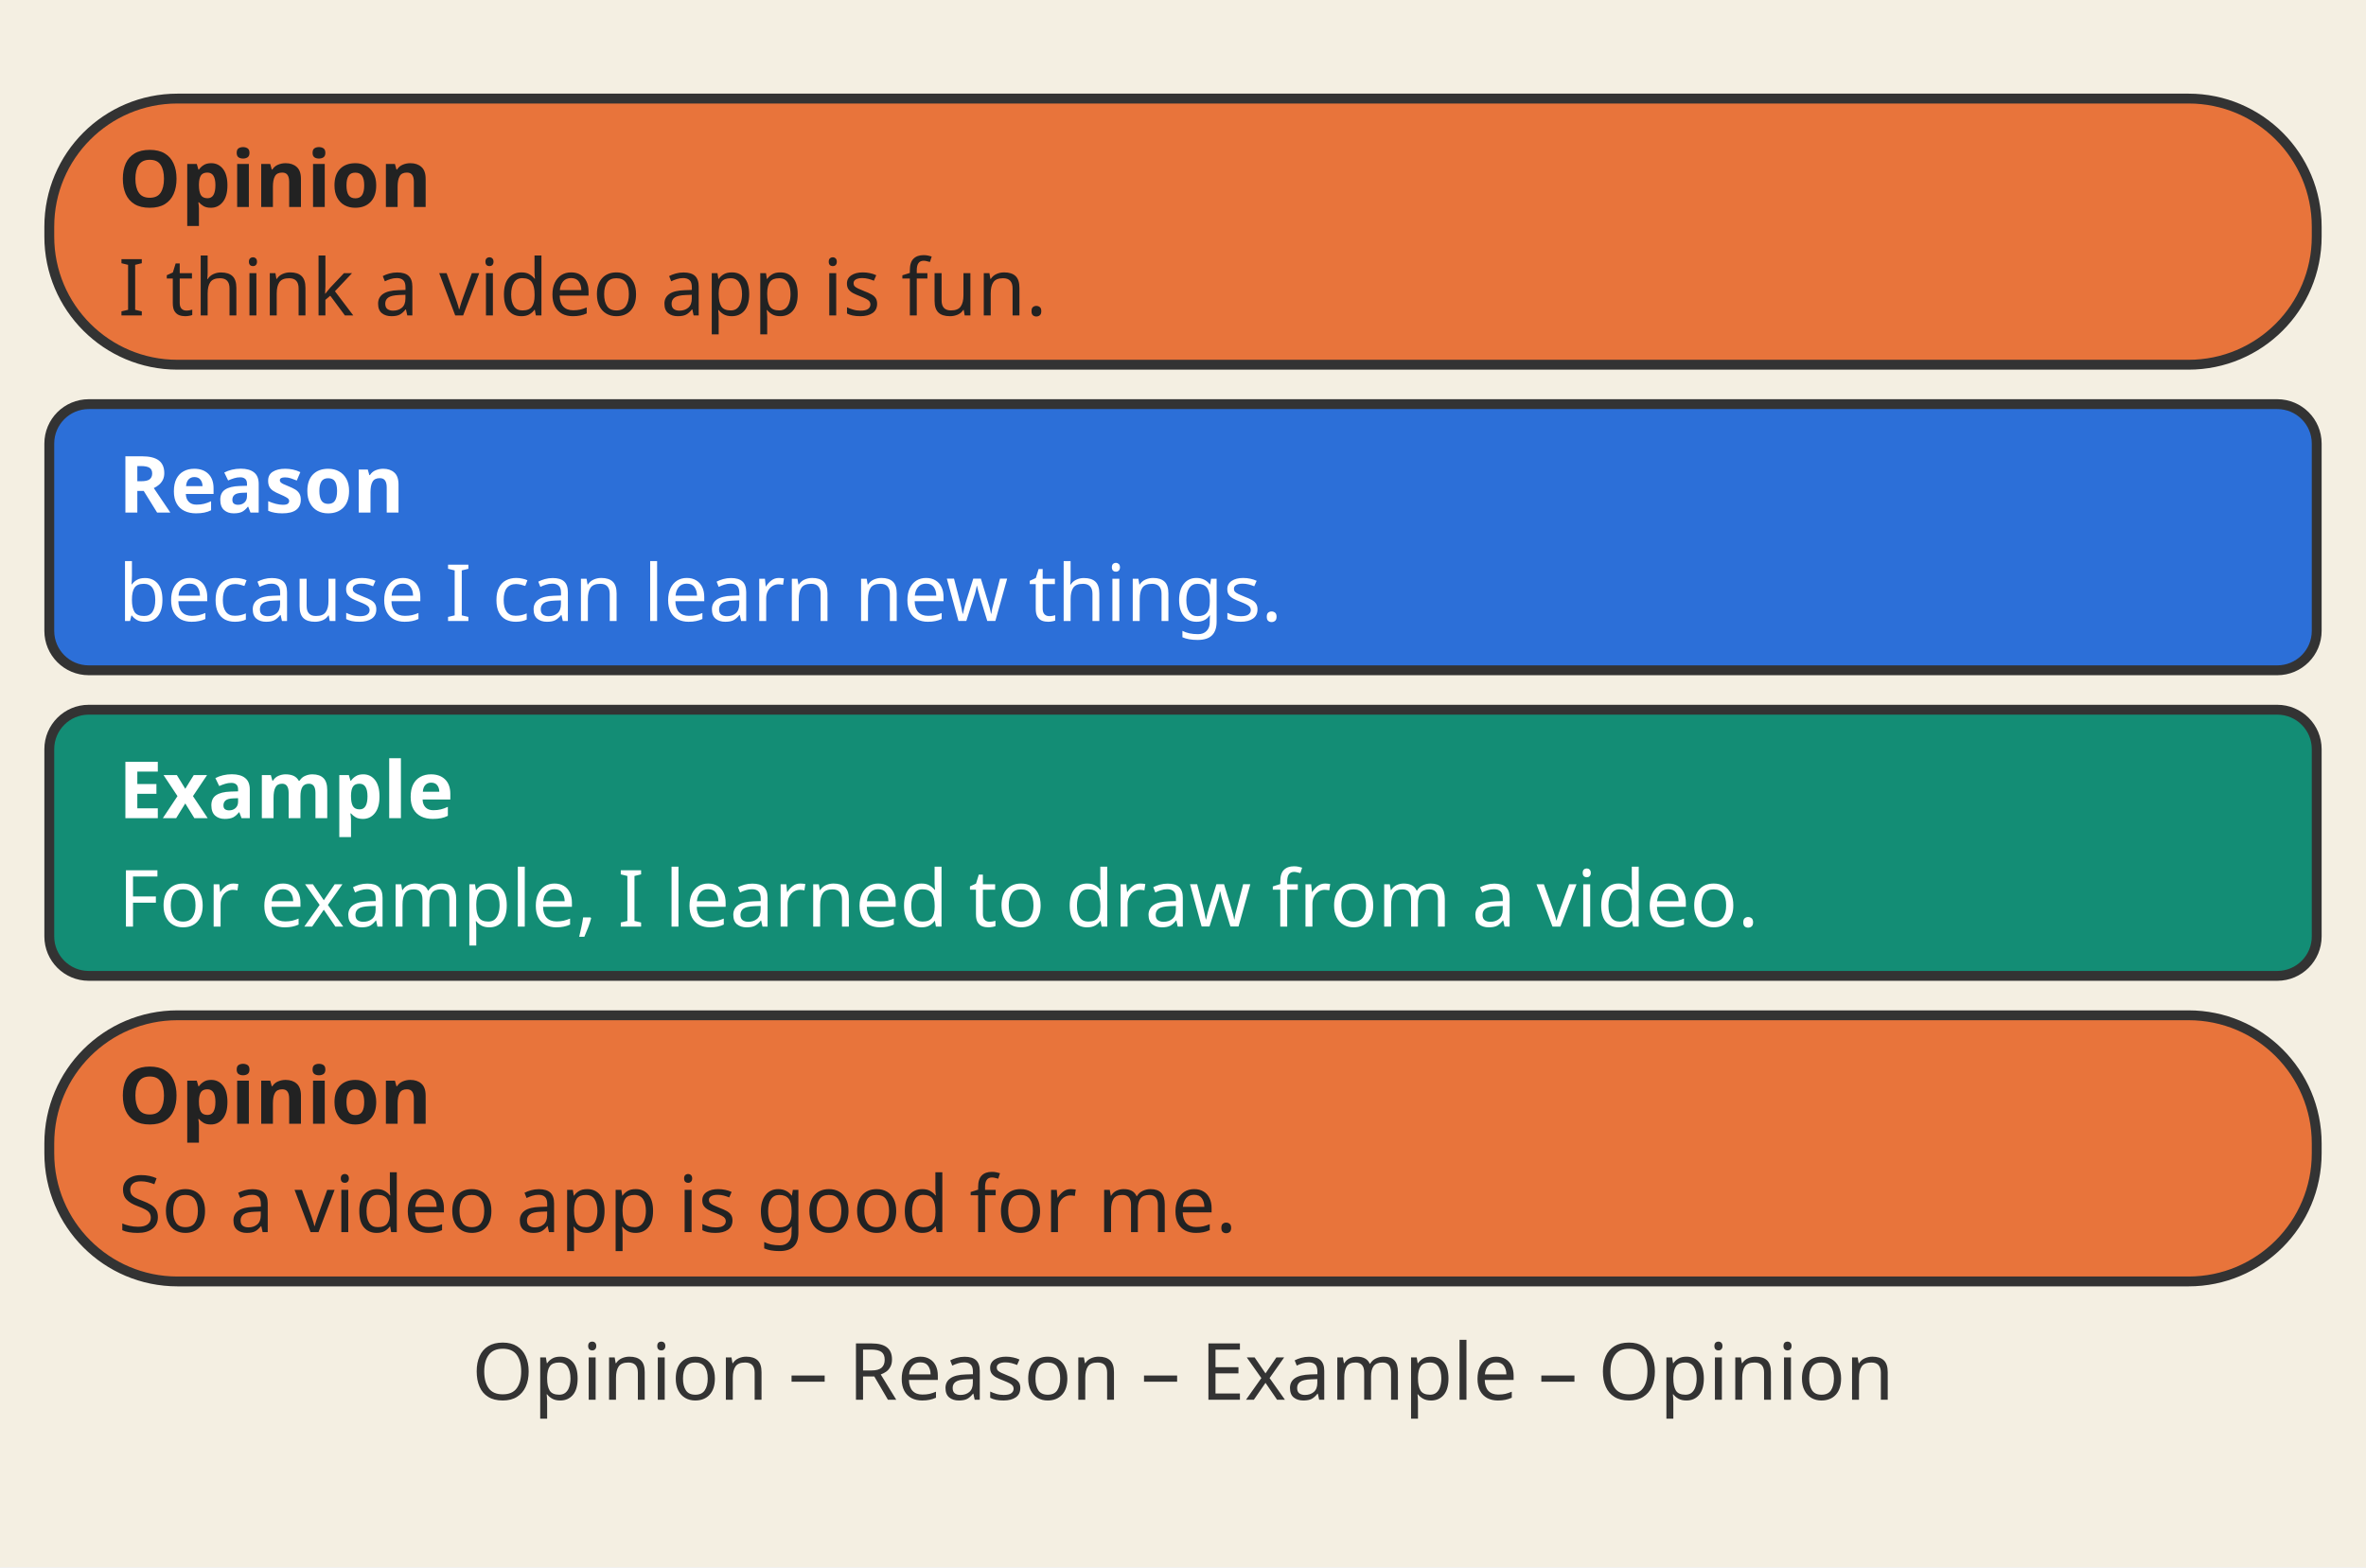
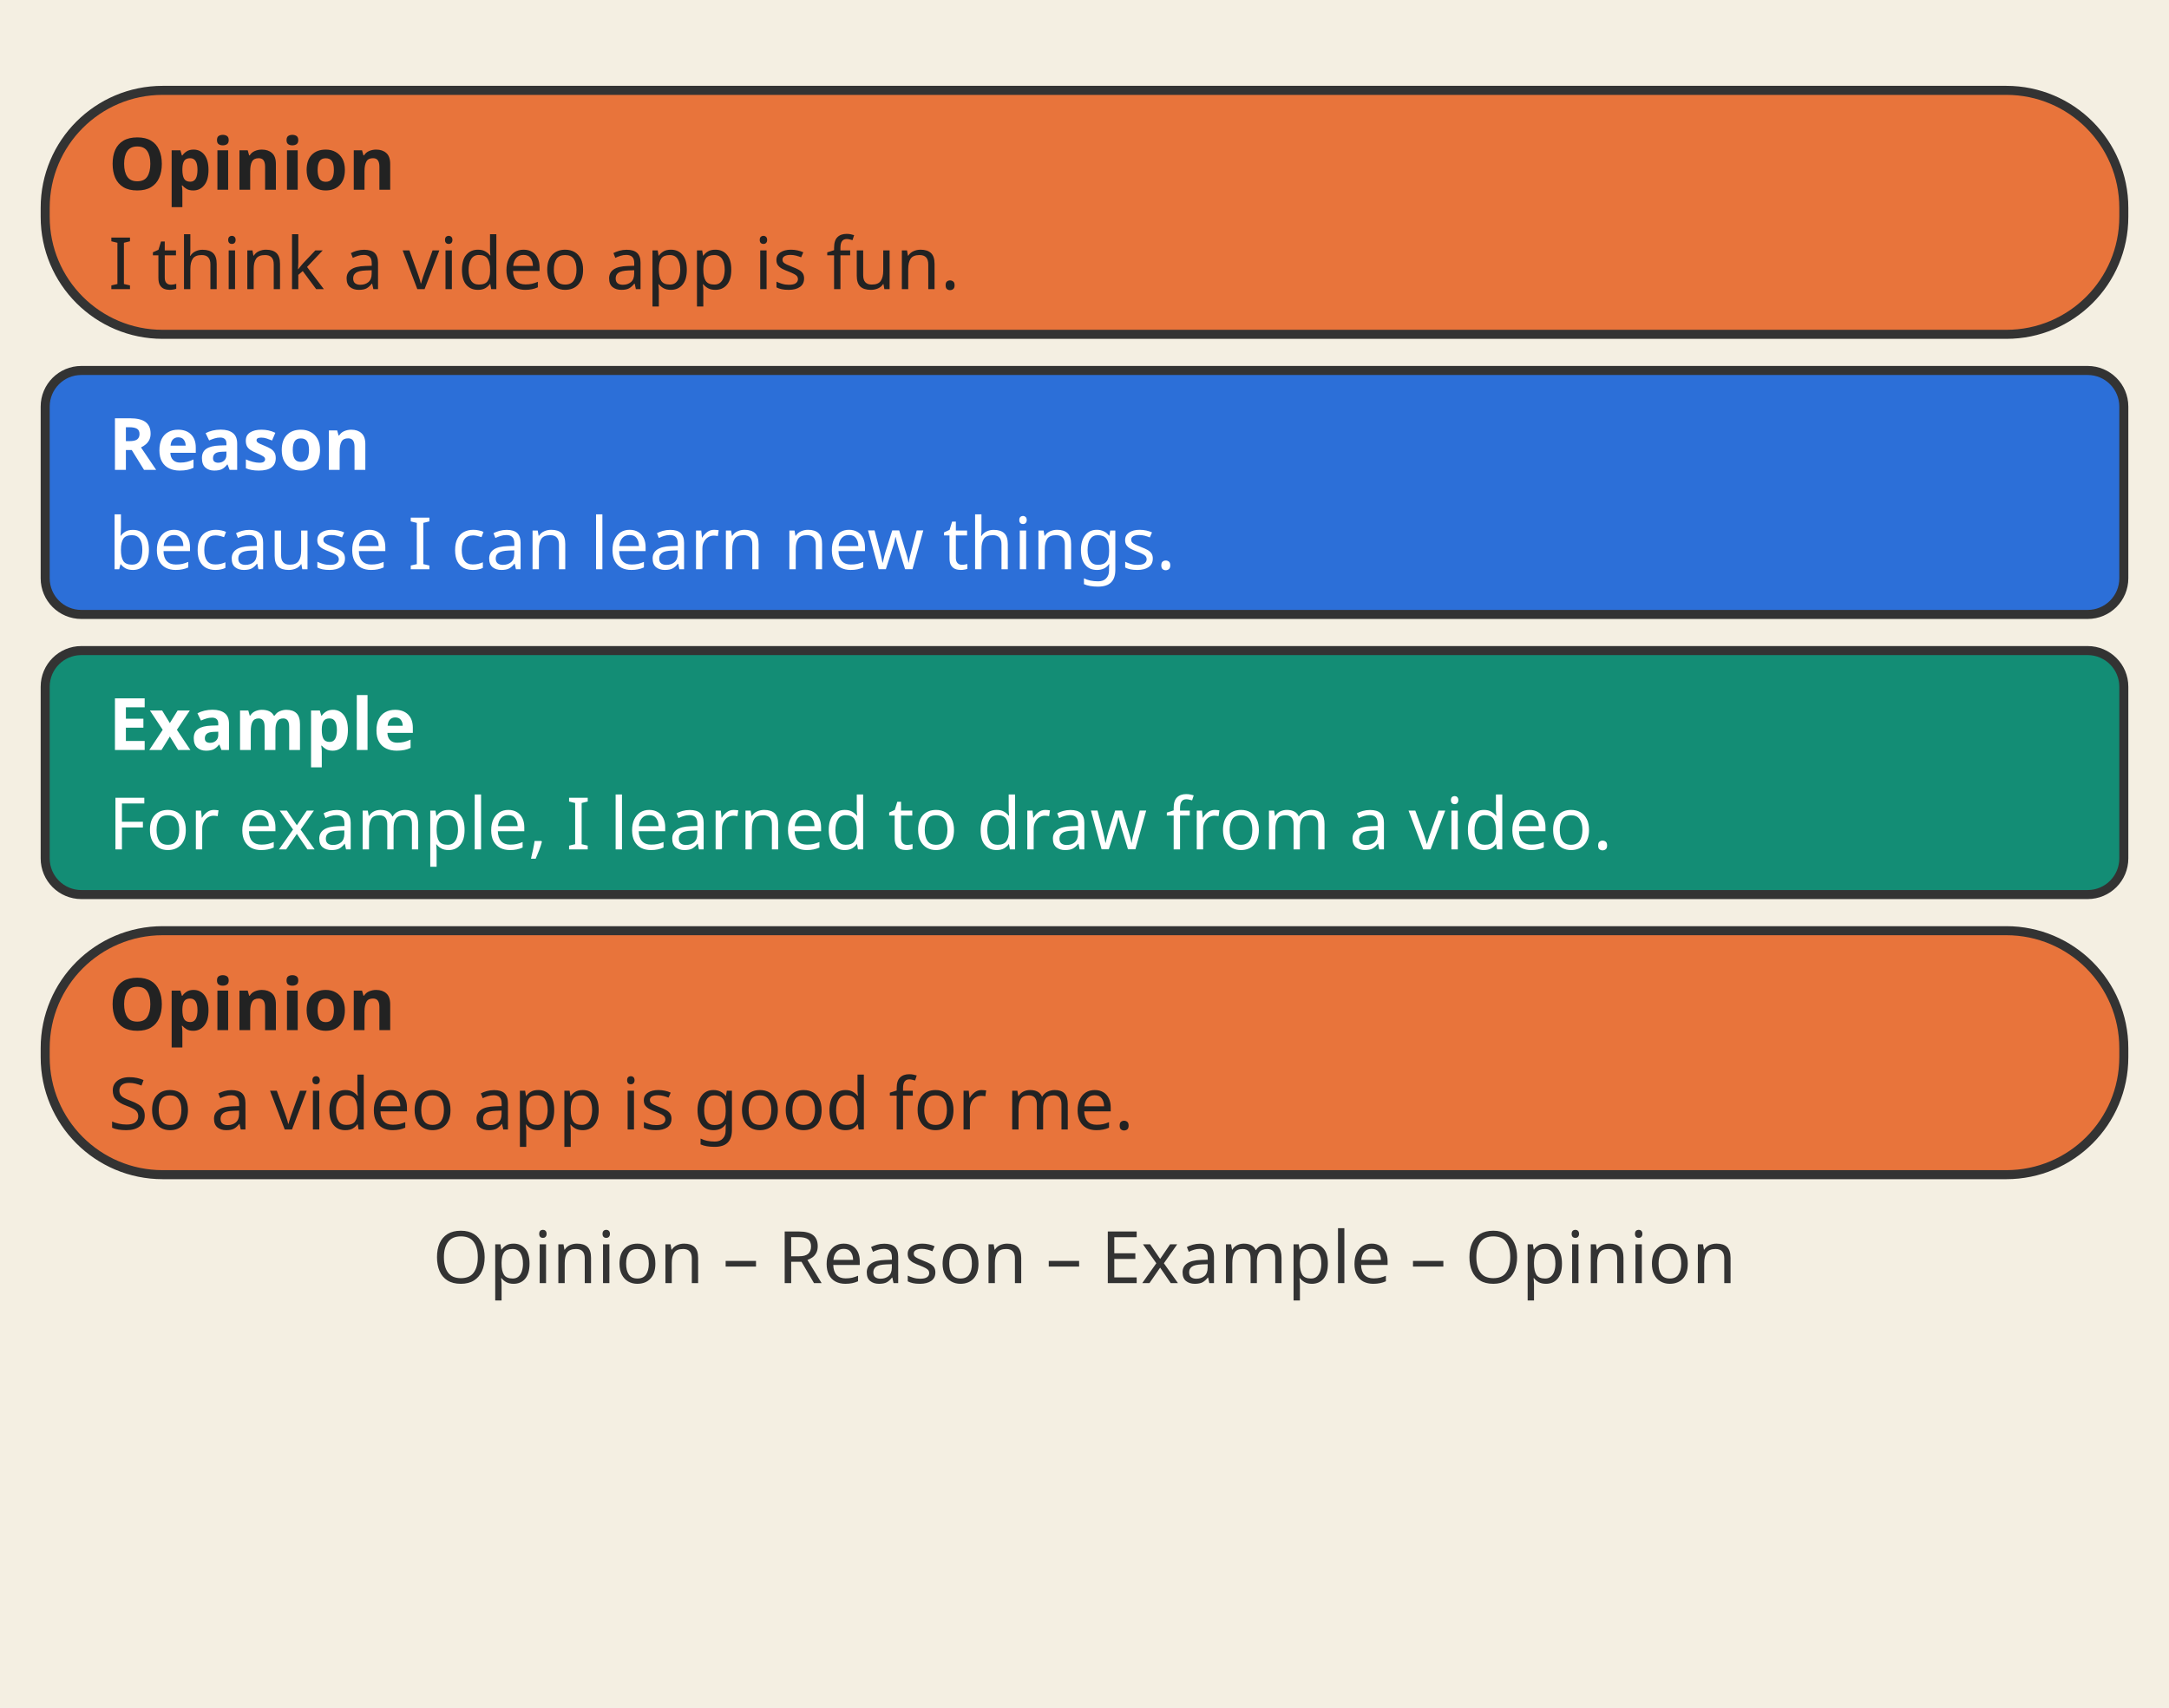
- <svg xmlns="http://www.w3.org/2000/svg" viewBox="0 0 480 318" role="img">
-   <rect width="480" height="318" fill="#f4efe2" />
+ <svg xmlns="http://www.w3.org/2000/svg" viewBox="0 0 480 378" role="img">
+   <rect width="480" height="378" fill="#f4efe2" />
  <rect x="10" y="20" width="460" height="54" rx="26" fill="#e8743b" stroke="#333" stroke-width="2" />
  <text x="24" y="42" font-family="sans-serif" font-size="16" font-weight="bold" fill="#222">Opinion</text>
  <text x="24" y="64" font-family="sans-serif" font-size="16" fill="#222">I think a video app is fun.</text>
  <rect x="10" y="82" width="460" height="54" rx="8" fill="#2c6fd8" stroke="#333" stroke-width="2" />
  <text x="24" y="104" font-family="sans-serif" font-size="16" font-weight="bold" fill="#fff">Reason</text>
  <text x="24" y="126" font-family="sans-serif" font-size="16" fill="#fff">because I can learn new things.</text>
  <rect x="10" y="144" width="460" height="54" rx="8" fill="#138d75" stroke="#333" stroke-width="2" />
  <text x="24" y="166" font-family="sans-serif" font-size="16" font-weight="bold" fill="#fff">Example</text>
  <text x="24" y="188" font-family="sans-serif" font-size="16" fill="#fff">For example, I learned to draw from a video.</text>
  <rect x="10" y="206" width="460" height="54" rx="26" fill="#e8743b" stroke="#333" stroke-width="2" />
  <text x="24" y="228" font-family="sans-serif" font-size="16" font-weight="bold" fill="#222">Opinion</text>
  <text x="24" y="250" font-family="sans-serif" font-size="16" fill="#222">So a video app is good for me.</text>
  <text x="240.0" y="284" text-anchor="middle" font-family="sans-serif" font-size="16" fill="#333">Opinion – Reason – Example – Opinion</text>
</svg>
